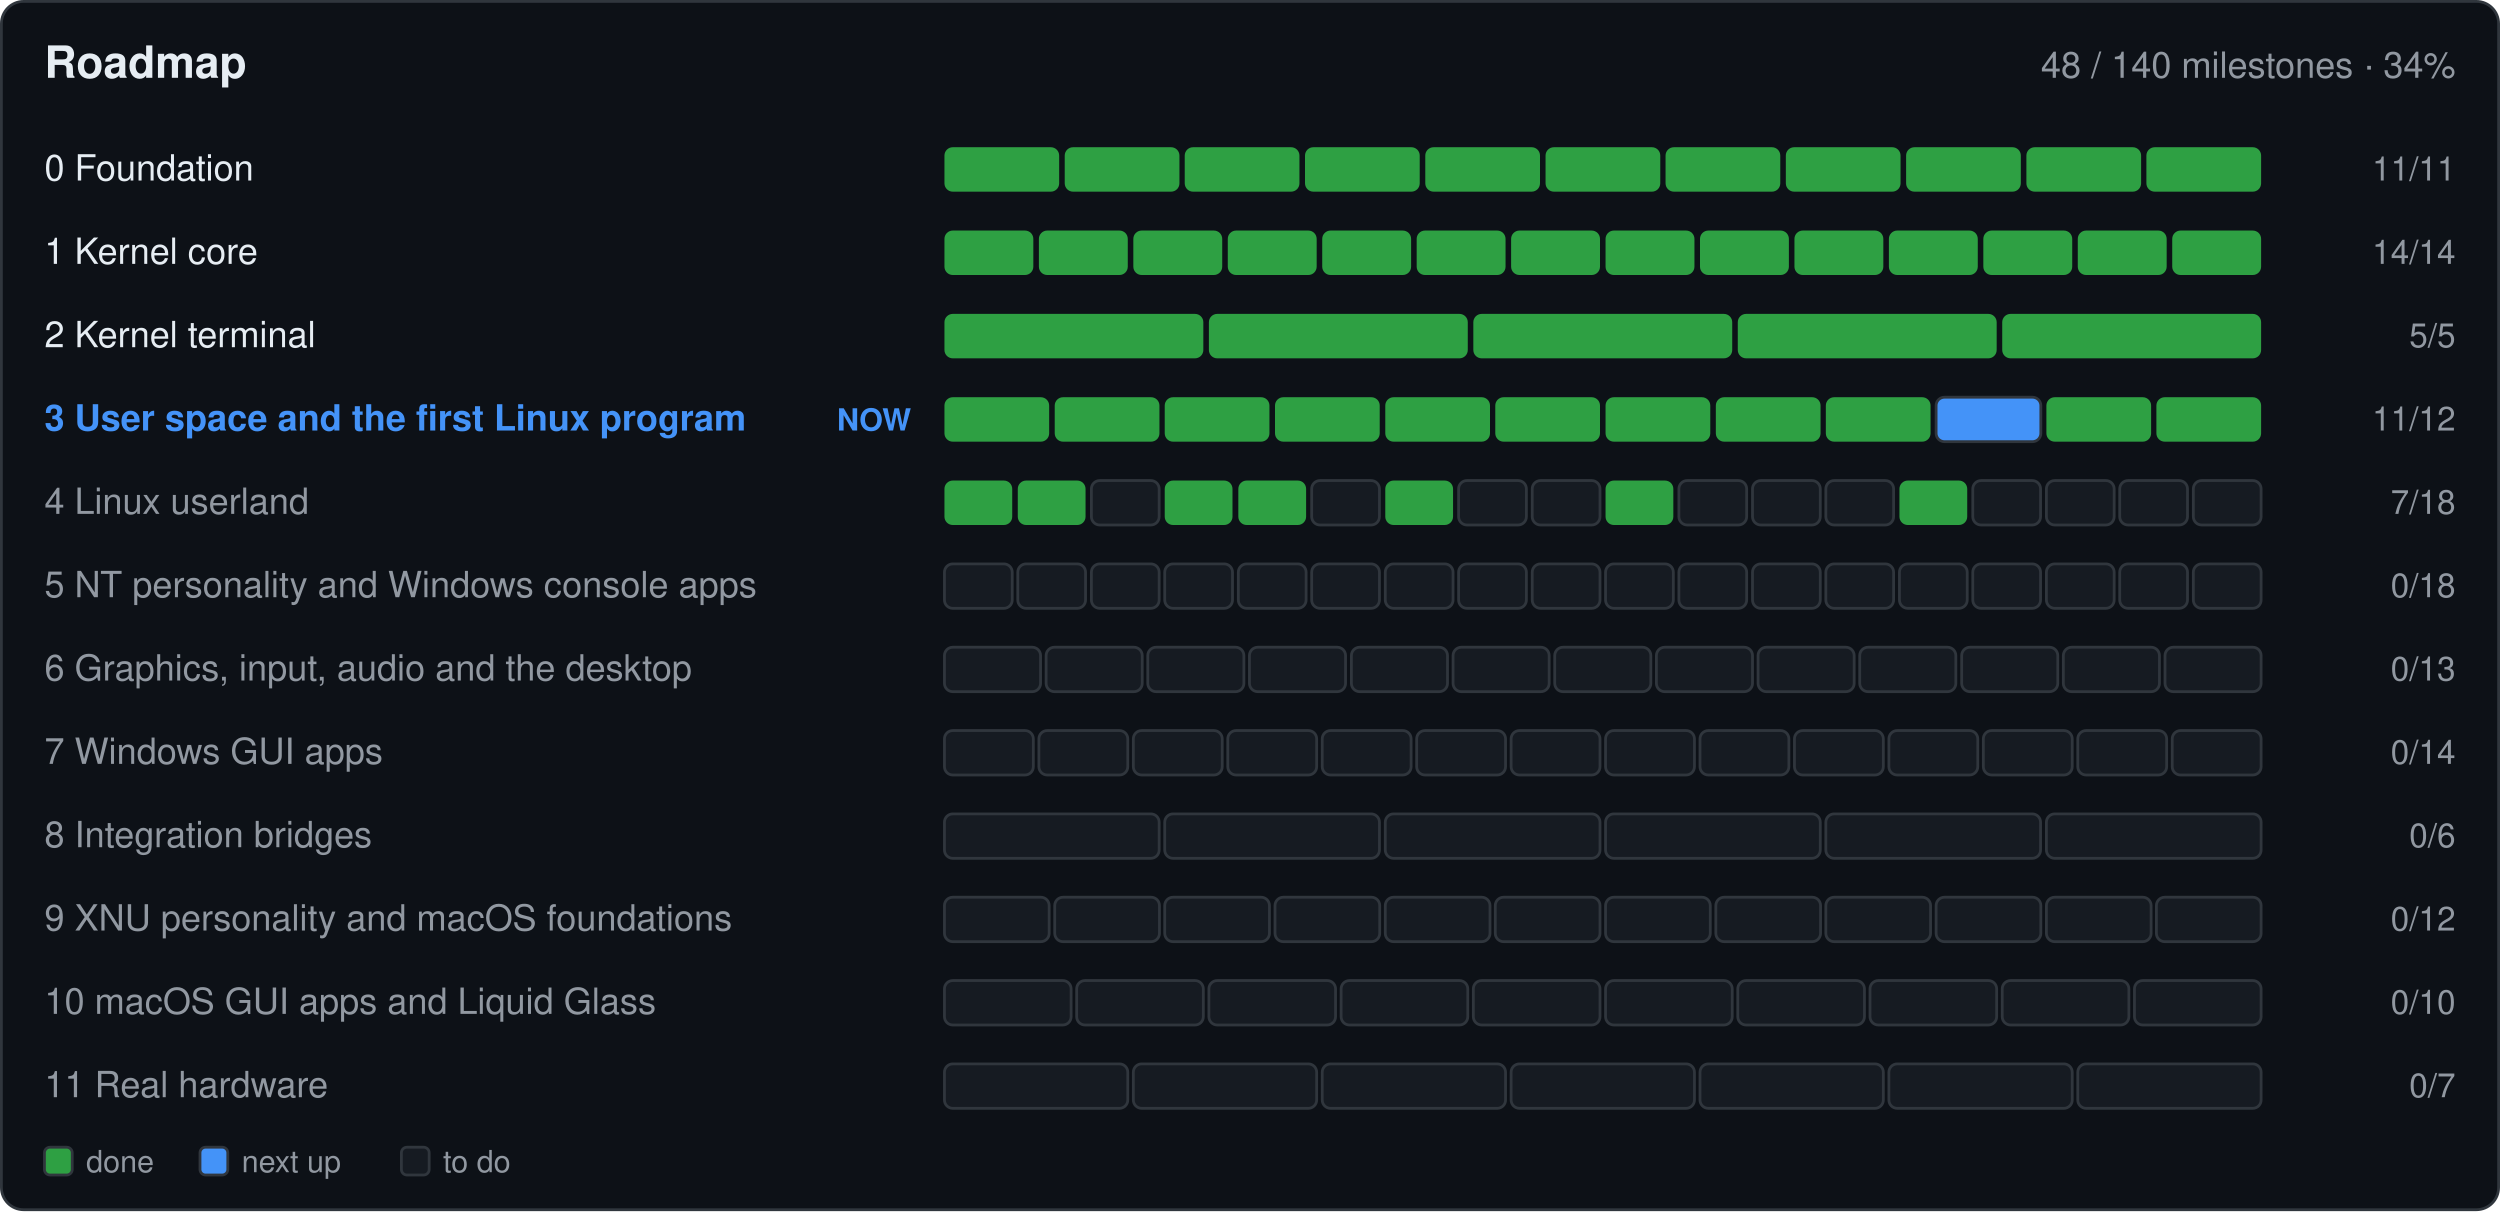
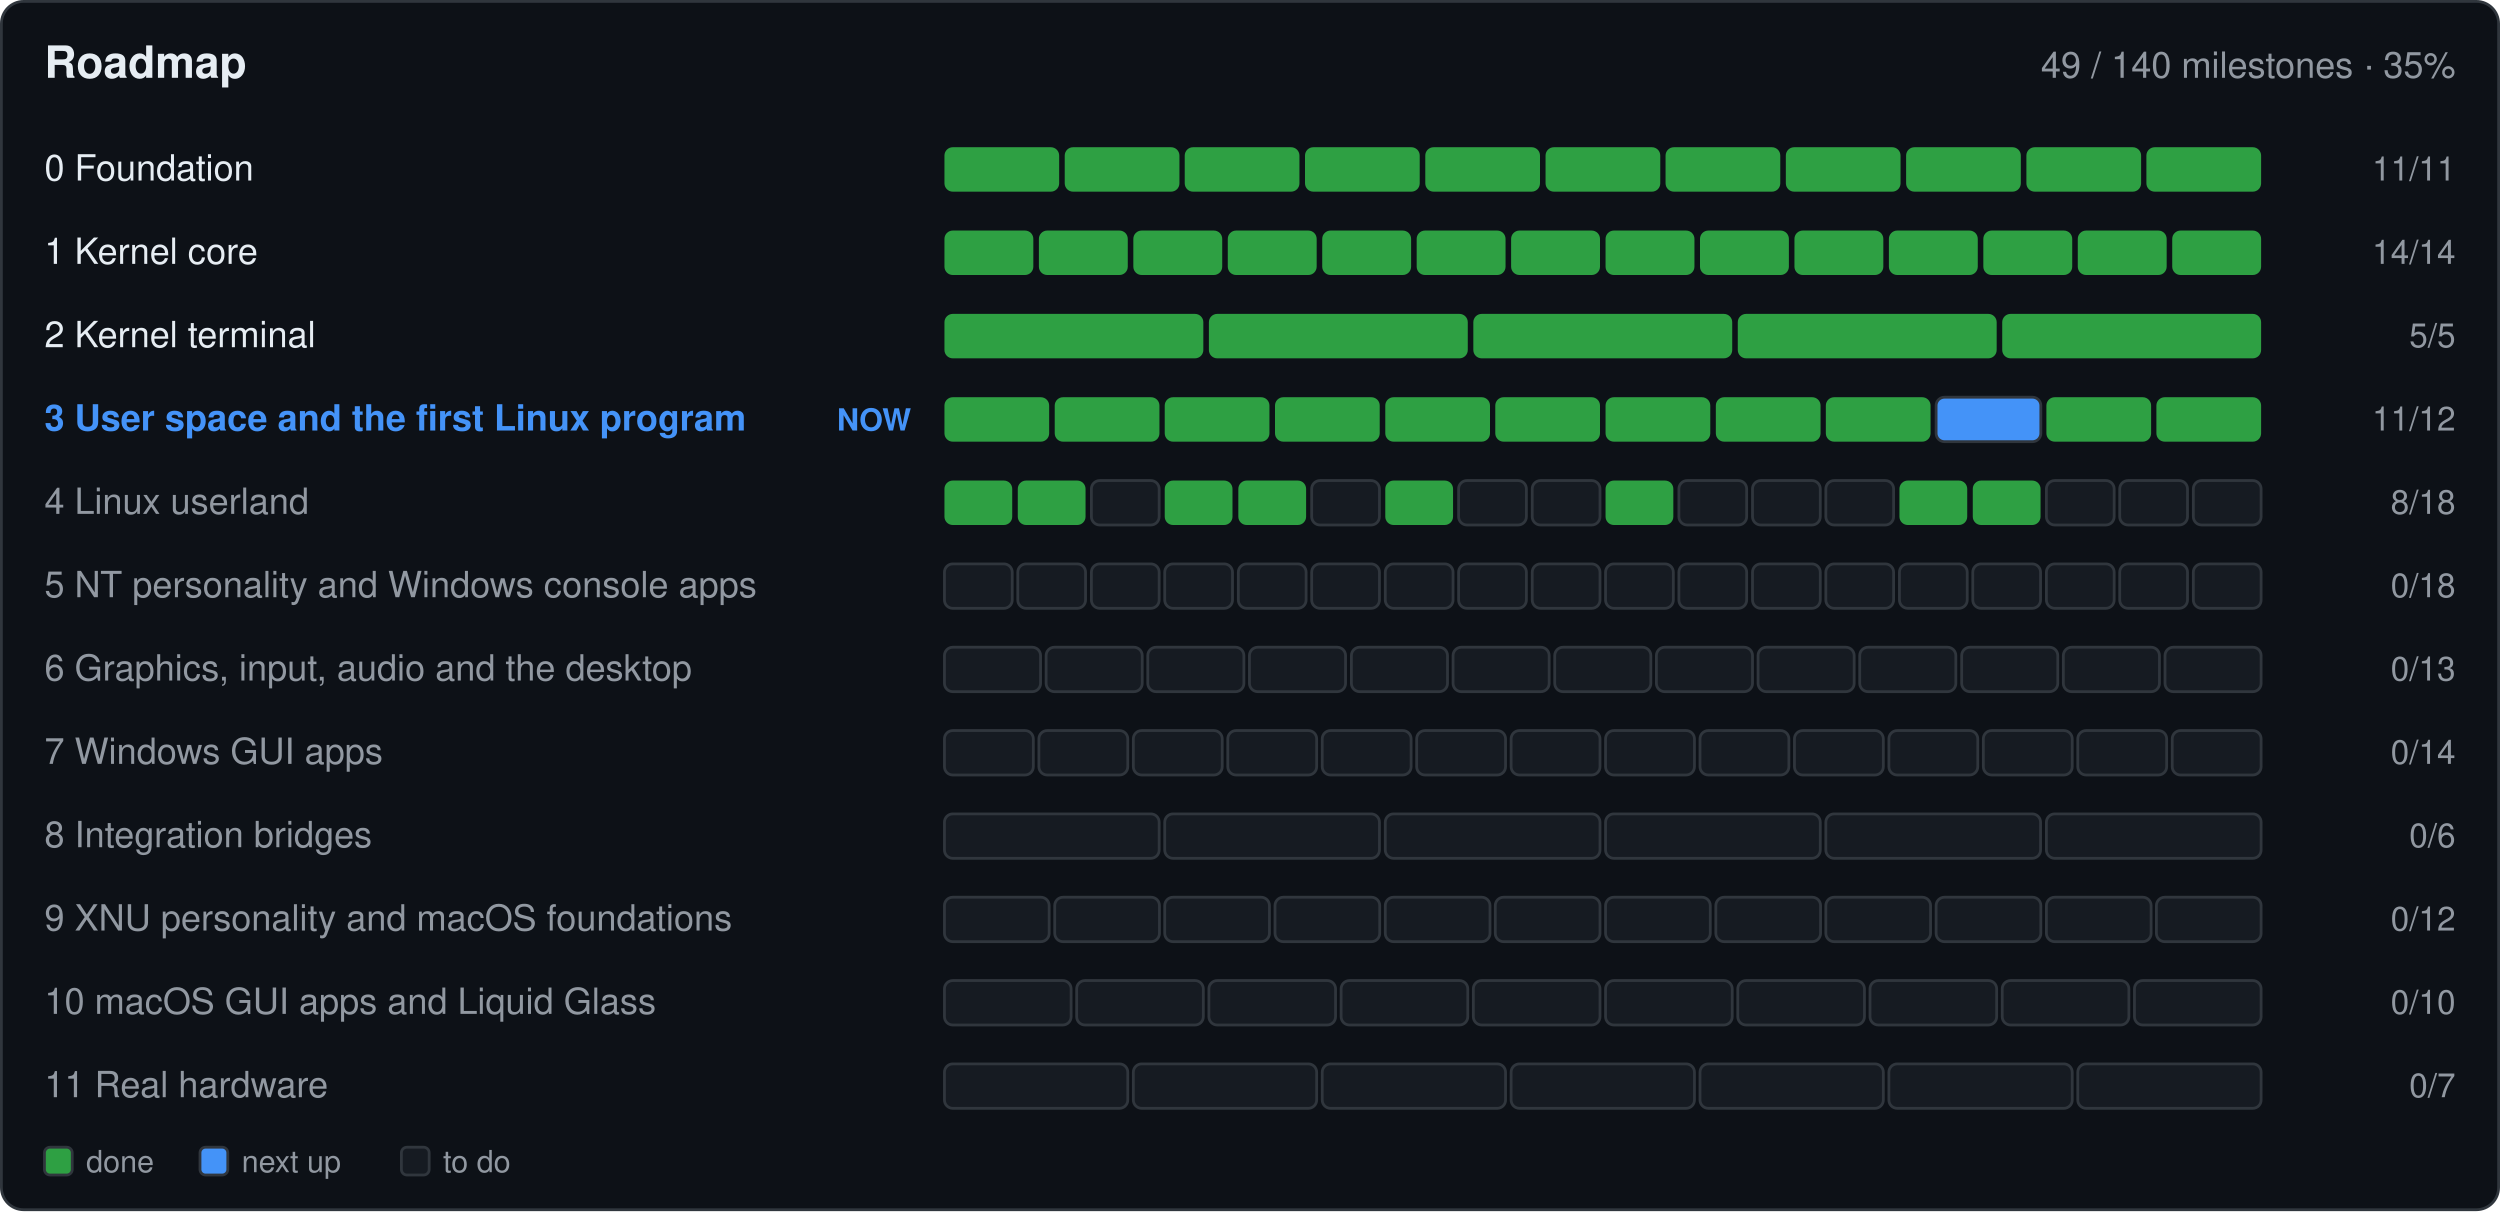
- <svg xmlns="http://www.w3.org/2000/svg" width="900" height="436" viewBox="0 0 900 436" role="img" aria-label="Roadmap: 48 of 140 milestones done">
+ <svg xmlns="http://www.w3.org/2000/svg" width="900" height="436" viewBox="0 0 900 436" role="img" aria-label="Roadmap: 49 of 140 milestones done">
  <rect x="0.5" y="0.5" width="899.0" height="435.0" fill="#0d1117" rx="8" stroke="#30363d" />
  <text x="16.0" y="28.0" font-family="-apple-system,BlinkMacSystemFont,'Segoe UI',Helvetica,Arial,sans-serif" font-size="16" font-weight="600" fill="#e6edf3" text-anchor="start">Roadmap</text>
-   <text x="884.0" y="28.0" font-family="-apple-system,BlinkMacSystemFont,'Segoe UI',Helvetica,Arial,sans-serif" font-size="13" font-weight="400" fill="#9198a1" text-anchor="end">48 / 140 milestones · 34%</text>
+   <text x="884.0" y="28.0" font-family="-apple-system,BlinkMacSystemFont,'Segoe UI',Helvetica,Arial,sans-serif" font-size="13" font-weight="400" fill="#9198a1" text-anchor="end">49 / 140 milestones · 35%</text>
  <text x="16.0" y="65.0" font-family="-apple-system,BlinkMacSystemFont,'Segoe UI',Helvetica,Arial,sans-serif" font-size="13" font-weight="400" fill="#e6edf3" text-anchor="start"> 0  Foundation</text>
  <g>
    <rect x="340.0" y="53.0" width="41.3" height="16.0" fill="#2ea043" rx="3" />
  </g>
  <g>
    <rect x="383.3" y="53.0" width="41.3" height="16.0" fill="#2ea043" rx="3" />
  </g>
  <g>
    <rect x="426.5" y="53.0" width="41.3" height="16.0" fill="#2ea043" rx="3" />
  </g>
  <g>
    <rect x="469.8" y="53.0" width="41.3" height="16.0" fill="#2ea043" rx="3" />
  </g>
  <g>
    <rect x="513.1" y="53.0" width="41.3" height="16.0" fill="#2ea043" rx="3" />
  </g>
  <g>
    <rect x="556.4" y="53.0" width="41.3" height="16.0" fill="#2ea043" rx="3" />
  </g>
  <g>
    <rect x="599.6" y="53.0" width="41.3" height="16.0" fill="#2ea043" rx="3" />
  </g>
  <g>
    <rect x="642.9" y="53.0" width="41.3" height="16.0" fill="#2ea043" rx="3" />
  </g>
  <g>
    <rect x="686.2" y="53.0" width="41.3" height="16.0" fill="#2ea043" rx="3" />
  </g>
  <g>
    <rect x="729.5" y="53.0" width="41.3" height="16.0" fill="#2ea043" rx="3" />
  </g>
  <g>
    <rect x="772.7" y="53.0" width="41.3" height="16.0" fill="#2ea043" rx="3" />
  </g>
  <text x="884.0" y="65.0" font-family="-apple-system,BlinkMacSystemFont,'Segoe UI',Helvetica,Arial,sans-serif" font-size="12" font-weight="400" fill="#9198a1" text-anchor="end">11/11</text>
  <text x="16.0" y="95.0" font-family="-apple-system,BlinkMacSystemFont,'Segoe UI',Helvetica,Arial,sans-serif" font-size="13" font-weight="400" fill="#e6edf3" text-anchor="start"> 1  Kernel core</text>
  <g>
    <rect x="340.0" y="83.0" width="32.0" height="16.0" fill="#2ea043" rx="3" />
  </g>
  <g>
    <rect x="374.0" y="83.0" width="32.0" height="16.0" fill="#2ea043" rx="3" />
  </g>
  <g>
    <rect x="408.0" y="83.0" width="32.0" height="16.0" fill="#2ea043" rx="3" />
  </g>
  <g>
    <rect x="442.0" y="83.0" width="32.0" height="16.0" fill="#2ea043" rx="3" />
  </g>
  <g>
    <rect x="476.0" y="83.0" width="32.0" height="16.0" fill="#2ea043" rx="3" />
  </g>
  <g>
    <rect x="510.0" y="83.0" width="32.0" height="16.0" fill="#2ea043" rx="3" />
  </g>
  <g>
    <rect x="544.0" y="83.0" width="32.0" height="16.0" fill="#2ea043" rx="3" />
  </g>
  <g>
    <rect x="578.0" y="83.0" width="32.0" height="16.0" fill="#2ea043" rx="3" />
  </g>
  <g>
    <rect x="612.0" y="83.0" width="32.0" height="16.0" fill="#2ea043" rx="3" />
  </g>
  <g>
    <rect x="646.0" y="83.0" width="32.0" height="16.0" fill="#2ea043" rx="3" />
  </g>
  <g>
    <rect x="680.0" y="83.0" width="32.0" height="16.0" fill="#2ea043" rx="3" />
  </g>
  <g>
    <rect x="714.0" y="83.0" width="32.0" height="16.0" fill="#2ea043" rx="3" />
  </g>
  <g>
    <rect x="748.0" y="83.0" width="32.0" height="16.0" fill="#2ea043" rx="3" />
  </g>
  <g>
    <rect x="782.0" y="83.0" width="32.0" height="16.0" fill="#2ea043" rx="3" />
  </g>
  <text x="884.0" y="95.0" font-family="-apple-system,BlinkMacSystemFont,'Segoe UI',Helvetica,Arial,sans-serif" font-size="12" font-weight="400" fill="#9198a1" text-anchor="end">14/14</text>
  <text x="16.0" y="125.0" font-family="-apple-system,BlinkMacSystemFont,'Segoe UI',Helvetica,Arial,sans-serif" font-size="13" font-weight="400" fill="#e6edf3" text-anchor="start"> 2  Kernel terminal</text>
  <g>
    <rect x="340.0" y="113.0" width="93.2" height="16.0" fill="#2ea043" rx="3" />
  </g>
  <g>
    <rect x="435.2" y="113.0" width="93.2" height="16.0" fill="#2ea043" rx="3" />
  </g>
  <g>
    <rect x="530.4" y="113.0" width="93.2" height="16.0" fill="#2ea043" rx="3" />
  </g>
  <g>
    <rect x="625.6" y="113.0" width="93.2" height="16.0" fill="#2ea043" rx="3" />
  </g>
  <g>
    <rect x="720.8" y="113.0" width="93.2" height="16.0" fill="#2ea043" rx="3" />
  </g>
  <text x="884.0" y="125.0" font-family="-apple-system,BlinkMacSystemFont,'Segoe UI',Helvetica,Arial,sans-serif" font-size="12" font-weight="400" fill="#9198a1" text-anchor="end">5/5</text>
  <text x="16.0" y="155.0" font-family="-apple-system,BlinkMacSystemFont,'Segoe UI',Helvetica,Arial,sans-serif" font-size="13" font-weight="600" fill="#4493f8" text-anchor="start"> 3  User space and the first Linux program</text>
  <text x="328.0" y="155.0" font-family="-apple-system,BlinkMacSystemFont,'Segoe UI',Helvetica,Arial,sans-serif" font-size="11" font-weight="600" fill="#4493f8" text-anchor="end">NOW</text>
  <g>
    <rect x="340.0" y="143.0" width="37.7" height="16.0" fill="#2ea043" rx="3" />
  </g>
  <g>
    <rect x="379.7" y="143.0" width="37.7" height="16.0" fill="#2ea043" rx="3" />
  </g>
  <g>
    <rect x="419.3" y="143.0" width="37.7" height="16.0" fill="#2ea043" rx="3" />
  </g>
  <g>
    <rect x="459.0" y="143.0" width="37.7" height="16.0" fill="#2ea043" rx="3" />
  </g>
  <g>
    <rect x="498.7" y="143.0" width="37.7" height="16.0" fill="#2ea043" rx="3" />
  </g>
  <g>
    <rect x="538.3" y="143.0" width="37.7" height="16.0" fill="#2ea043" rx="3" />
  </g>
  <g>
    <rect x="578.0" y="143.0" width="37.7" height="16.0" fill="#2ea043" rx="3" />
  </g>
  <g>
    <rect x="617.7" y="143.0" width="37.7" height="16.0" fill="#2ea043" rx="3" />
  </g>
  <g>
    <rect x="657.3" y="143.0" width="37.7" height="16.0" fill="#2ea043" rx="3" />
  </g>
  <g>
    <rect x="697.0" y="143.0" width="37.7" height="16.0" fill="#4493f8" rx="3" stroke="#30363d" />
  </g>
  <g>
    <rect x="736.7" y="143.0" width="37.7" height="16.0" fill="#2ea043" rx="3" />
  </g>
  <g>
    <rect x="776.3" y="143.0" width="37.7" height="16.0" fill="#2ea043" rx="3" />
  </g>
  <text x="884.0" y="155.0" font-family="-apple-system,BlinkMacSystemFont,'Segoe UI',Helvetica,Arial,sans-serif" font-size="12" font-weight="400" fill="#9198a1" text-anchor="end">11/12</text>
  <text x="16.0" y="185.0" font-family="-apple-system,BlinkMacSystemFont,'Segoe UI',Helvetica,Arial,sans-serif" font-size="13" font-weight="400" fill="#9198a1" text-anchor="start"> 4  Linux userland</text>
  <g>
    <rect x="340.0" y="173.0" width="24.4" height="16.0" fill="#2ea043" rx="3" />
  </g>
  <g>
    <rect x="366.4" y="173.0" width="24.4" height="16.0" fill="#2ea043" rx="3" />
  </g>
  <g>
    <rect x="392.9" y="173.0" width="24.4" height="16.0" fill="#161b22" rx="3" stroke="#30363d" />
  </g>
  <g>
    <rect x="419.3" y="173.0" width="24.4" height="16.0" fill="#2ea043" rx="3" />
  </g>
  <g>
    <rect x="445.8" y="173.0" width="24.4" height="16.0" fill="#2ea043" rx="3" />
  </g>
  <g>
    <rect x="472.2" y="173.0" width="24.4" height="16.0" fill="#161b22" rx="3" stroke="#30363d" />
  </g>
  <g>
    <rect x="498.7" y="173.0" width="24.4" height="16.0" fill="#2ea043" rx="3" />
  </g>
  <g>
    <rect x="525.1" y="173.0" width="24.4" height="16.0" fill="#161b22" rx="3" stroke="#30363d" />
  </g>
  <g>
    <rect x="551.6" y="173.0" width="24.4" height="16.0" fill="#161b22" rx="3" stroke="#30363d" />
  </g>
  <g>
    <rect x="578.0" y="173.0" width="24.4" height="16.0" fill="#2ea043" rx="3" />
  </g>
  <g>
    <rect x="604.4" y="173.0" width="24.4" height="16.0" fill="#161b22" rx="3" stroke="#30363d" />
  </g>
  <g>
    <rect x="630.9" y="173.0" width="24.4" height="16.0" fill="#161b22" rx="3" stroke="#30363d" />
  </g>
  <g>
    <rect x="657.3" y="173.0" width="24.4" height="16.0" fill="#161b22" rx="3" stroke="#30363d" />
  </g>
  <g>
    <rect x="683.8" y="173.0" width="24.4" height="16.0" fill="#2ea043" rx="3" />
  </g>
  <g>
-     <rect x="710.2" y="173.0" width="24.4" height="16.0" fill="#161b22" rx="3" stroke="#30363d" />
+     <rect x="710.2" y="173.0" width="24.4" height="16.0" fill="#2ea043" rx="3" />
  </g>
  <g>
    <rect x="736.7" y="173.0" width="24.4" height="16.0" fill="#161b22" rx="3" stroke="#30363d" />
  </g>
  <g>
    <rect x="763.1" y="173.0" width="24.4" height="16.0" fill="#161b22" rx="3" stroke="#30363d" />
  </g>
  <g>
    <rect x="789.6" y="173.0" width="24.4" height="16.0" fill="#161b22" rx="3" stroke="#30363d" />
  </g>
-   <text x="884.0" y="185.0" font-family="-apple-system,BlinkMacSystemFont,'Segoe UI',Helvetica,Arial,sans-serif" font-size="12" font-weight="400" fill="#9198a1" text-anchor="end">7/18</text>
+   <text x="884.0" y="185.0" font-family="-apple-system,BlinkMacSystemFont,'Segoe UI',Helvetica,Arial,sans-serif" font-size="12" font-weight="400" fill="#9198a1" text-anchor="end">8/18</text>
  <text x="16.0" y="215.0" font-family="-apple-system,BlinkMacSystemFont,'Segoe UI',Helvetica,Arial,sans-serif" font-size="13" font-weight="400" fill="#9198a1" text-anchor="start"> 5  NT personality and Windows console apps</text>
  <g>
    <rect x="340.0" y="203.0" width="24.4" height="16.0" fill="#161b22" rx="3" stroke="#30363d" />
  </g>
  <g>
    <rect x="366.4" y="203.0" width="24.4" height="16.0" fill="#161b22" rx="3" stroke="#30363d" />
  </g>
  <g>
    <rect x="392.9" y="203.0" width="24.4" height="16.0" fill="#161b22" rx="3" stroke="#30363d" />
  </g>
  <g>
    <rect x="419.3" y="203.0" width="24.4" height="16.0" fill="#161b22" rx="3" stroke="#30363d" />
  </g>
  <g>
    <rect x="445.8" y="203.0" width="24.4" height="16.0" fill="#161b22" rx="3" stroke="#30363d" />
  </g>
  <g>
    <rect x="472.2" y="203.0" width="24.4" height="16.0" fill="#161b22" rx="3" stroke="#30363d" />
  </g>
  <g>
    <rect x="498.7" y="203.0" width="24.4" height="16.0" fill="#161b22" rx="3" stroke="#30363d" />
  </g>
  <g>
    <rect x="525.1" y="203.0" width="24.4" height="16.0" fill="#161b22" rx="3" stroke="#30363d" />
  </g>
  <g>
    <rect x="551.6" y="203.0" width="24.4" height="16.0" fill="#161b22" rx="3" stroke="#30363d" />
  </g>
  <g>
    <rect x="578.0" y="203.0" width="24.4" height="16.0" fill="#161b22" rx="3" stroke="#30363d" />
  </g>
  <g>
    <rect x="604.4" y="203.0" width="24.4" height="16.0" fill="#161b22" rx="3" stroke="#30363d" />
  </g>
  <g>
    <rect x="630.9" y="203.0" width="24.4" height="16.0" fill="#161b22" rx="3" stroke="#30363d" />
  </g>
  <g>
    <rect x="657.3" y="203.0" width="24.4" height="16.0" fill="#161b22" rx="3" stroke="#30363d" />
  </g>
  <g>
    <rect x="683.8" y="203.0" width="24.4" height="16.0" fill="#161b22" rx="3" stroke="#30363d" />
  </g>
  <g>
    <rect x="710.2" y="203.0" width="24.4" height="16.0" fill="#161b22" rx="3" stroke="#30363d" />
  </g>
  <g>
    <rect x="736.7" y="203.0" width="24.4" height="16.0" fill="#161b22" rx="3" stroke="#30363d" />
  </g>
  <g>
    <rect x="763.1" y="203.0" width="24.4" height="16.0" fill="#161b22" rx="3" stroke="#30363d" />
  </g>
  <g>
    <rect x="789.6" y="203.0" width="24.4" height="16.0" fill="#161b22" rx="3" stroke="#30363d" />
  </g>
  <text x="884.0" y="215.0" font-family="-apple-system,BlinkMacSystemFont,'Segoe UI',Helvetica,Arial,sans-serif" font-size="12" font-weight="400" fill="#9198a1" text-anchor="end">0/18</text>
  <text x="16.0" y="245.0" font-family="-apple-system,BlinkMacSystemFont,'Segoe UI',Helvetica,Arial,sans-serif" font-size="13" font-weight="400" fill="#9198a1" text-anchor="start"> 6  Graphics, input, audio and the desktop</text>
  <g>
    <rect x="340.0" y="233.0" width="34.6" height="16.0" fill="#161b22" rx="3" stroke="#30363d" />
  </g>
  <g>
    <rect x="376.6" y="233.0" width="34.6" height="16.0" fill="#161b22" rx="3" stroke="#30363d" />
  </g>
  <g>
    <rect x="413.2" y="233.0" width="34.6" height="16.0" fill="#161b22" rx="3" stroke="#30363d" />
  </g>
  <g>
    <rect x="449.8" y="233.0" width="34.6" height="16.0" fill="#161b22" rx="3" stroke="#30363d" />
  </g>
  <g>
    <rect x="486.5" y="233.0" width="34.6" height="16.0" fill="#161b22" rx="3" stroke="#30363d" />
  </g>
  <g>
    <rect x="523.1" y="233.0" width="34.6" height="16.0" fill="#161b22" rx="3" stroke="#30363d" />
  </g>
  <g>
    <rect x="559.7" y="233.0" width="34.6" height="16.0" fill="#161b22" rx="3" stroke="#30363d" />
  </g>
  <g>
    <rect x="596.3" y="233.0" width="34.6" height="16.0" fill="#161b22" rx="3" stroke="#30363d" />
  </g>
  <g>
    <rect x="632.9" y="233.0" width="34.6" height="16.0" fill="#161b22" rx="3" stroke="#30363d" />
  </g>
  <g>
    <rect x="669.5" y="233.0" width="34.6" height="16.0" fill="#161b22" rx="3" stroke="#30363d" />
  </g>
  <g>
    <rect x="706.2" y="233.0" width="34.6" height="16.0" fill="#161b22" rx="3" stroke="#30363d" />
  </g>
  <g>
    <rect x="742.8" y="233.0" width="34.6" height="16.0" fill="#161b22" rx="3" stroke="#30363d" />
  </g>
  <g>
    <rect x="779.4" y="233.0" width="34.6" height="16.0" fill="#161b22" rx="3" stroke="#30363d" />
  </g>
  <text x="884.0" y="245.0" font-family="-apple-system,BlinkMacSystemFont,'Segoe UI',Helvetica,Arial,sans-serif" font-size="12" font-weight="400" fill="#9198a1" text-anchor="end">0/13</text>
  <text x="16.0" y="275.0" font-family="-apple-system,BlinkMacSystemFont,'Segoe UI',Helvetica,Arial,sans-serif" font-size="13" font-weight="400" fill="#9198a1" text-anchor="start"> 7  Windows GUI apps</text>
  <g>
    <rect x="340.0" y="263.0" width="32.0" height="16.0" fill="#161b22" rx="3" stroke="#30363d" />
  </g>
  <g>
    <rect x="374.0" y="263.0" width="32.0" height="16.0" fill="#161b22" rx="3" stroke="#30363d" />
  </g>
  <g>
    <rect x="408.0" y="263.0" width="32.0" height="16.0" fill="#161b22" rx="3" stroke="#30363d" />
  </g>
  <g>
    <rect x="442.0" y="263.0" width="32.0" height="16.0" fill="#161b22" rx="3" stroke="#30363d" />
  </g>
  <g>
    <rect x="476.0" y="263.0" width="32.0" height="16.0" fill="#161b22" rx="3" stroke="#30363d" />
  </g>
  <g>
    <rect x="510.0" y="263.0" width="32.0" height="16.0" fill="#161b22" rx="3" stroke="#30363d" />
  </g>
  <g>
    <rect x="544.0" y="263.0" width="32.0" height="16.0" fill="#161b22" rx="3" stroke="#30363d" />
  </g>
  <g>
    <rect x="578.0" y="263.0" width="32.0" height="16.0" fill="#161b22" rx="3" stroke="#30363d" />
  </g>
  <g>
    <rect x="612.0" y="263.0" width="32.0" height="16.0" fill="#161b22" rx="3" stroke="#30363d" />
  </g>
  <g>
    <rect x="646.0" y="263.0" width="32.0" height="16.0" fill="#161b22" rx="3" stroke="#30363d" />
  </g>
  <g>
    <rect x="680.0" y="263.0" width="32.0" height="16.0" fill="#161b22" rx="3" stroke="#30363d" />
  </g>
  <g>
    <rect x="714.0" y="263.0" width="32.0" height="16.0" fill="#161b22" rx="3" stroke="#30363d" />
  </g>
  <g>
    <rect x="748.0" y="263.0" width="32.0" height="16.0" fill="#161b22" rx="3" stroke="#30363d" />
  </g>
  <g>
    <rect x="782.0" y="263.0" width="32.0" height="16.0" fill="#161b22" rx="3" stroke="#30363d" />
  </g>
  <text x="884.0" y="275.0" font-family="-apple-system,BlinkMacSystemFont,'Segoe UI',Helvetica,Arial,sans-serif" font-size="12" font-weight="400" fill="#9198a1" text-anchor="end">0/14</text>
  <text x="16.0" y="305.0" font-family="-apple-system,BlinkMacSystemFont,'Segoe UI',Helvetica,Arial,sans-serif" font-size="13" font-weight="400" fill="#9198a1" text-anchor="start"> 8  Integration bridges</text>
  <g>
    <rect x="340.0" y="293.0" width="77.3" height="16.0" fill="#161b22" rx="3" stroke="#30363d" />
  </g>
  <g>
    <rect x="419.3" y="293.0" width="77.3" height="16.0" fill="#161b22" rx="3" stroke="#30363d" />
  </g>
  <g>
    <rect x="498.7" y="293.0" width="77.3" height="16.0" fill="#161b22" rx="3" stroke="#30363d" />
  </g>
  <g>
    <rect x="578.0" y="293.0" width="77.3" height="16.0" fill="#161b22" rx="3" stroke="#30363d" />
  </g>
  <g>
    <rect x="657.3" y="293.0" width="77.3" height="16.0" fill="#161b22" rx="3" stroke="#30363d" />
  </g>
  <g>
    <rect x="736.7" y="293.0" width="77.3" height="16.0" fill="#161b22" rx="3" stroke="#30363d" />
  </g>
  <text x="884.0" y="305.0" font-family="-apple-system,BlinkMacSystemFont,'Segoe UI',Helvetica,Arial,sans-serif" font-size="12" font-weight="400" fill="#9198a1" text-anchor="end">0/6</text>
  <text x="16.0" y="335.0" font-family="-apple-system,BlinkMacSystemFont,'Segoe UI',Helvetica,Arial,sans-serif" font-size="13" font-weight="400" fill="#9198a1" text-anchor="start"> 9  XNU personality and macOS foundations</text>
  <g>
    <rect x="340.0" y="323.0" width="37.7" height="16.0" fill="#161b22" rx="3" stroke="#30363d" />
  </g>
  <g>
    <rect x="379.7" y="323.0" width="37.7" height="16.0" fill="#161b22" rx="3" stroke="#30363d" />
  </g>
  <g>
    <rect x="419.3" y="323.0" width="37.7" height="16.0" fill="#161b22" rx="3" stroke="#30363d" />
  </g>
  <g>
    <rect x="459.0" y="323.0" width="37.7" height="16.0" fill="#161b22" rx="3" stroke="#30363d" />
  </g>
  <g>
    <rect x="498.7" y="323.0" width="37.7" height="16.0" fill="#161b22" rx="3" stroke="#30363d" />
  </g>
  <g>
    <rect x="538.3" y="323.0" width="37.7" height="16.0" fill="#161b22" rx="3" stroke="#30363d" />
  </g>
  <g>
    <rect x="578.0" y="323.0" width="37.7" height="16.0" fill="#161b22" rx="3" stroke="#30363d" />
  </g>
  <g>
    <rect x="617.7" y="323.0" width="37.7" height="16.0" fill="#161b22" rx="3" stroke="#30363d" />
  </g>
  <g>
    <rect x="657.3" y="323.0" width="37.7" height="16.0" fill="#161b22" rx="3" stroke="#30363d" />
  </g>
  <g>
    <rect x="697.0" y="323.0" width="37.7" height="16.0" fill="#161b22" rx="3" stroke="#30363d" />
  </g>
  <g>
    <rect x="736.7" y="323.0" width="37.7" height="16.0" fill="#161b22" rx="3" stroke="#30363d" />
  </g>
  <g>
    <rect x="776.3" y="323.0" width="37.7" height="16.0" fill="#161b22" rx="3" stroke="#30363d" />
  </g>
  <text x="884.0" y="335.0" font-family="-apple-system,BlinkMacSystemFont,'Segoe UI',Helvetica,Arial,sans-serif" font-size="12" font-weight="400" fill="#9198a1" text-anchor="end">0/12</text>
  <text x="16.0" y="365.0" font-family="-apple-system,BlinkMacSystemFont,'Segoe UI',Helvetica,Arial,sans-serif" font-size="13" font-weight="400" fill="#9198a1" text-anchor="start">10  macOS GUI apps and Liquid Glass</text>
  <g>
    <rect x="340.0" y="353.0" width="45.6" height="16.0" fill="#161b22" rx="3" stroke="#30363d" />
  </g>
  <g>
    <rect x="387.6" y="353.0" width="45.6" height="16.0" fill="#161b22" rx="3" stroke="#30363d" />
  </g>
  <g>
    <rect x="435.2" y="353.0" width="45.6" height="16.0" fill="#161b22" rx="3" stroke="#30363d" />
  </g>
  <g>
    <rect x="482.8" y="353.0" width="45.6" height="16.0" fill="#161b22" rx="3" stroke="#30363d" />
  </g>
  <g>
    <rect x="530.4" y="353.0" width="45.6" height="16.0" fill="#161b22" rx="3" stroke="#30363d" />
  </g>
  <g>
    <rect x="578.0" y="353.0" width="45.6" height="16.0" fill="#161b22" rx="3" stroke="#30363d" />
  </g>
  <g>
    <rect x="625.6" y="353.0" width="45.6" height="16.0" fill="#161b22" rx="3" stroke="#30363d" />
  </g>
  <g>
    <rect x="673.2" y="353.0" width="45.6" height="16.0" fill="#161b22" rx="3" stroke="#30363d" />
  </g>
  <g>
    <rect x="720.8" y="353.0" width="45.6" height="16.0" fill="#161b22" rx="3" stroke="#30363d" />
  </g>
  <g>
    <rect x="768.4" y="353.0" width="45.6" height="16.0" fill="#161b22" rx="3" stroke="#30363d" />
  </g>
  <text x="884.0" y="365.0" font-family="-apple-system,BlinkMacSystemFont,'Segoe UI',Helvetica,Arial,sans-serif" font-size="12" font-weight="400" fill="#9198a1" text-anchor="end">0/10</text>
  <text x="16.0" y="395.0" font-family="-apple-system,BlinkMacSystemFont,'Segoe UI',Helvetica,Arial,sans-serif" font-size="13" font-weight="400" fill="#9198a1" text-anchor="start">11  Real hardware</text>
  <g>
    <rect x="340.0" y="383.0" width="66.0" height="16.0" fill="#161b22" rx="3" stroke="#30363d" />
  </g>
  <g>
    <rect x="408.0" y="383.0" width="66.0" height="16.0" fill="#161b22" rx="3" stroke="#30363d" />
  </g>
  <g>
    <rect x="476.0" y="383.0" width="66.0" height="16.0" fill="#161b22" rx="3" stroke="#30363d" />
  </g>
  <g>
    <rect x="544.0" y="383.0" width="66.0" height="16.0" fill="#161b22" rx="3" stroke="#30363d" />
  </g>
  <g>
    <rect x="612.0" y="383.0" width="66.0" height="16.0" fill="#161b22" rx="3" stroke="#30363d" />
  </g>
  <g>
    <rect x="680.0" y="383.0" width="66.0" height="16.0" fill="#161b22" rx="3" stroke="#30363d" />
  </g>
  <g>
    <rect x="748.0" y="383.0" width="66.0" height="16.0" fill="#161b22" rx="3" stroke="#30363d" />
  </g>
  <text x="884.0" y="395.0" font-family="-apple-system,BlinkMacSystemFont,'Segoe UI',Helvetica,Arial,sans-serif" font-size="12" font-weight="400" fill="#9198a1" text-anchor="end">0/7</text>
  <rect x="16.0" y="413.0" width="10.0" height="10.0" fill="#2ea043" rx="2" stroke="#30363d" />
  <text x="31.0" y="422.0" font-family="-apple-system,BlinkMacSystemFont,'Segoe UI',Helvetica,Arial,sans-serif" font-size="11" font-weight="400" fill="#9198a1" text-anchor="start">done</text>
  <rect x="72.0" y="413.0" width="10.0" height="10.0" fill="#4493f8" rx="2" stroke="#30363d" />
  <text x="87.0" y="422.0" font-family="-apple-system,BlinkMacSystemFont,'Segoe UI',Helvetica,Arial,sans-serif" font-size="11" font-weight="400" fill="#9198a1" text-anchor="start">next up</text>
  <rect x="144.5" y="413.0" width="10.0" height="10.0" fill="#161b22" rx="2" stroke="#30363d" />
  <text x="159.5" y="422.0" font-family="-apple-system,BlinkMacSystemFont,'Segoe UI',Helvetica,Arial,sans-serif" font-size="11" font-weight="400" fill="#9198a1" text-anchor="start">to do</text>
</svg>
